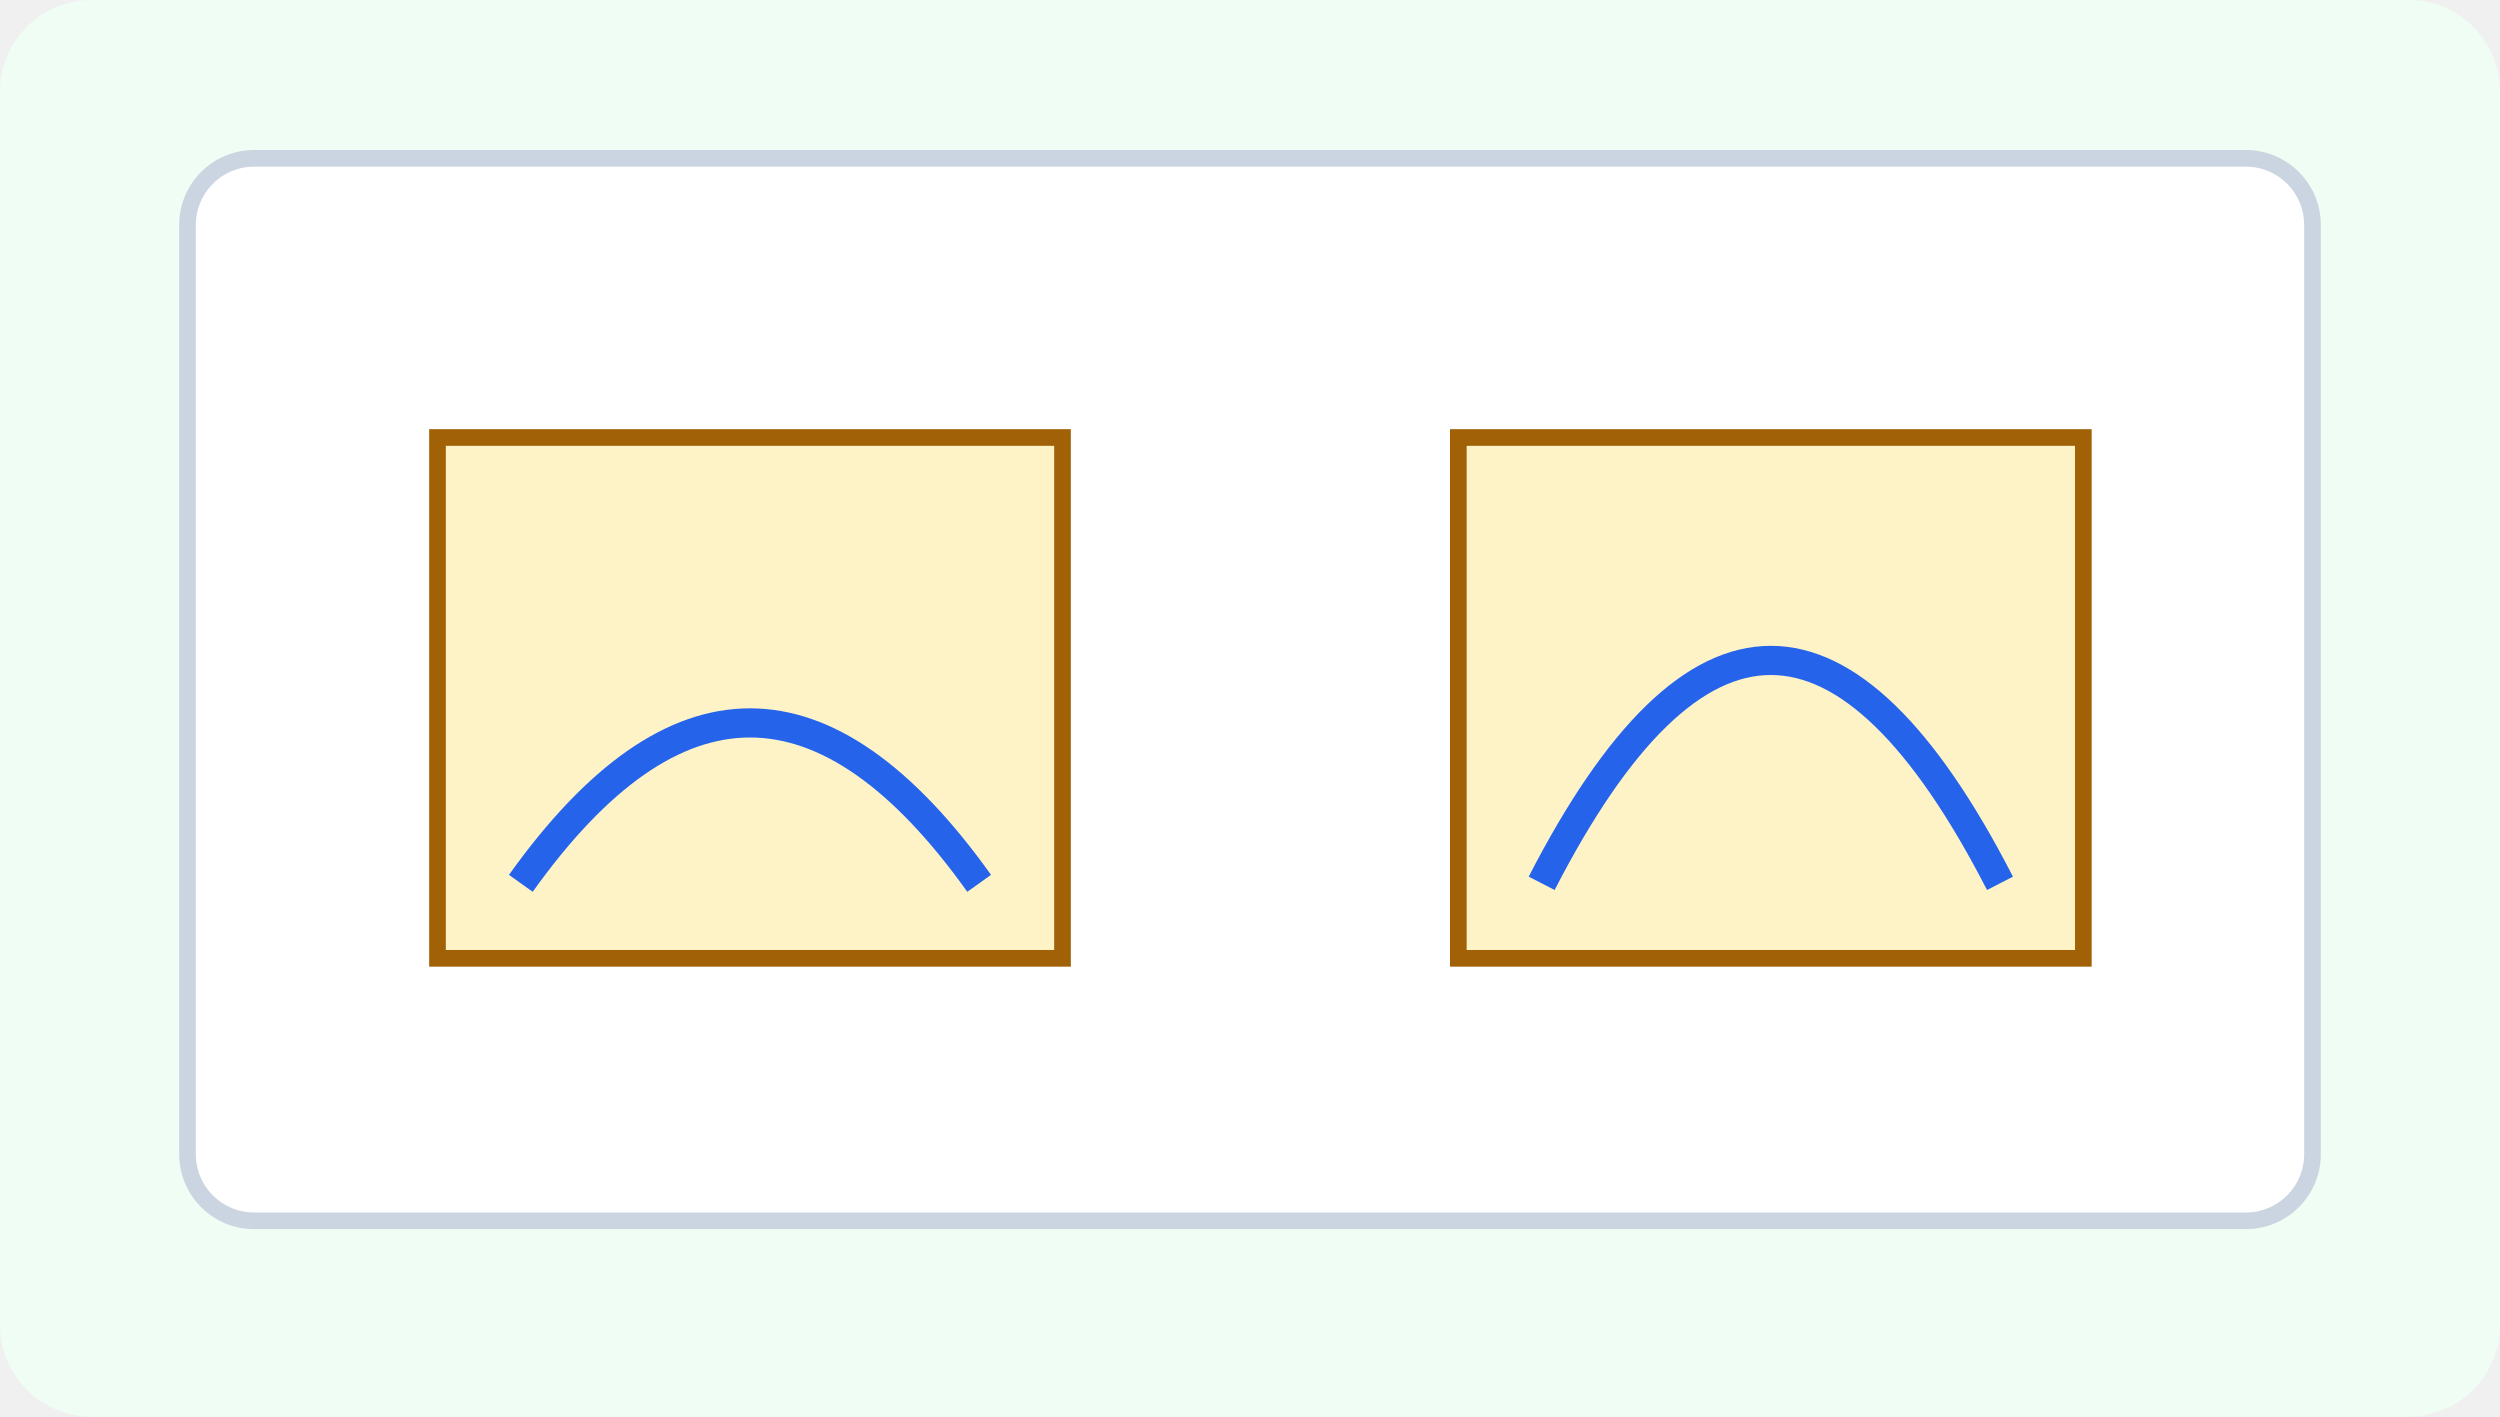
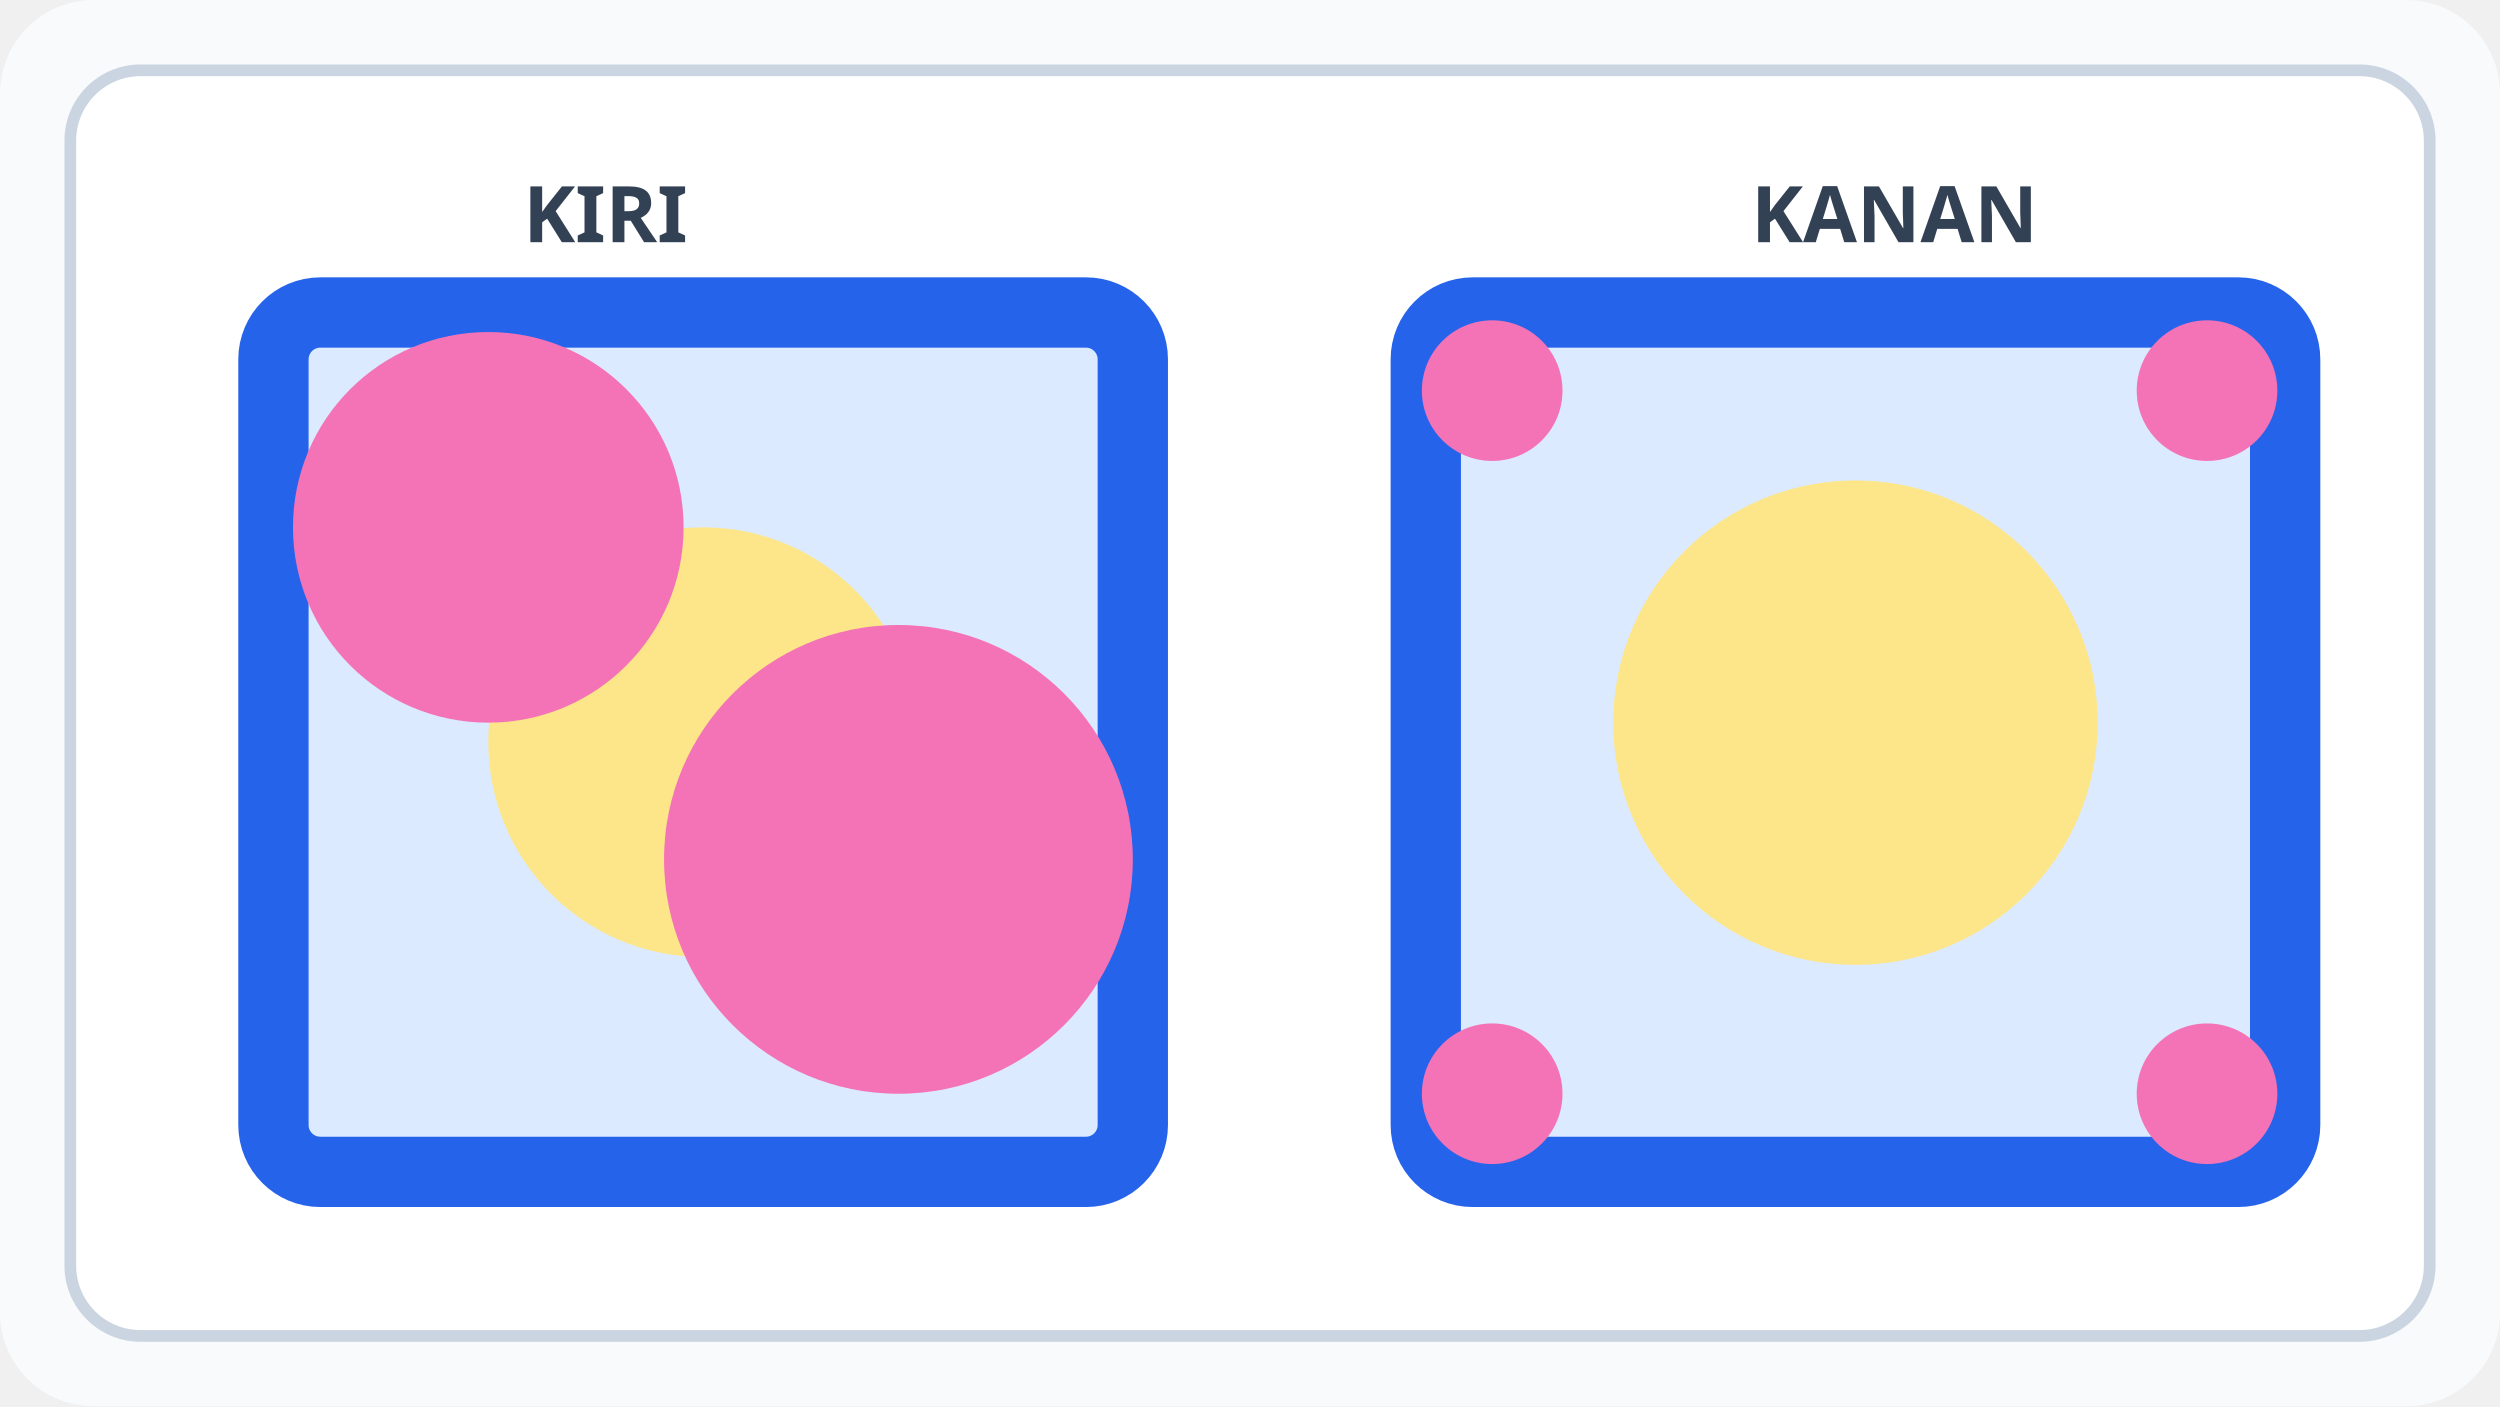
- <svg xmlns="http://www.w3.org/2000/svg" viewBox="0 0 600 340" width="600" height="340" role="img" aria-label="Stimulus Seni Rupa Bab 3 gambar 9">
-   <rect width="600" height="340" rx="22" fill="#f0fdf4" />
-   <rect x="45" y="38" width="510" height="255" rx="16" fill="#fff" stroke="#cbd5e1" stroke-width="4" />
-   <rect x="105" y="105" width="150" height="125" fill="#fef3c7" stroke="#a16207" stroke-width="4" />
-   <rect x="350" y="105" width="150" height="125" fill="#fef3c7" stroke="#a16207" stroke-width="4" />
-   <path d="M125 212 Q180 135 235 212 M370 212 Q425 105 480 212" stroke="#2563eb" stroke-width="7" fill="none" />
+ <svg xmlns="http://www.w3.org/2000/svg" viewBox="0 0 640 360" role="img" aria-labelledby="title desc">
+   <rect width="640" height="360" rx="24" fill="#f8fafc" />
+   <rect x="18" y="18" width="604" height="324" rx="18" fill="#fff" stroke="#cbd5e1" stroke-width="3" />
+   <text x="155" y="62" text-anchor="middle" font-family="sans-serif" font-size="20" font-weight="700" fill="#334155">KIRI</text>
+   <text x="485" y="62" text-anchor="middle" font-family="sans-serif" font-size="20" font-weight="700" fill="#334155">KANAN</text>
+   <rect x="70" y="80" width="220" height="220" rx="12" fill="#dbeafe" stroke="#2563eb" stroke-width="18" />
+   <circle cx="180" cy="190" r="55" fill="#fde68a" />
+   <g fill="#f472b6">
+     <circle cx="125" cy="135" r="50" />
+     <circle cx="230" cy="220" r="60" />
+   </g>
+   <rect x="365" y="80" width="220" height="220" rx="12" fill="#dbeafe" stroke="#2563eb" stroke-width="18" />
+   <circle cx="475" cy="185" r="62" fill="#fde68a" />
+   <g fill="#f472b6">
+     <circle cx="382" cy="100" r="18" />
+     <circle cx="565" cy="100" r="18" />
+     <circle cx="382" cy="280" r="18" />
+     <circle cx="565" cy="280" r="18" />
+   </g>
</svg>
